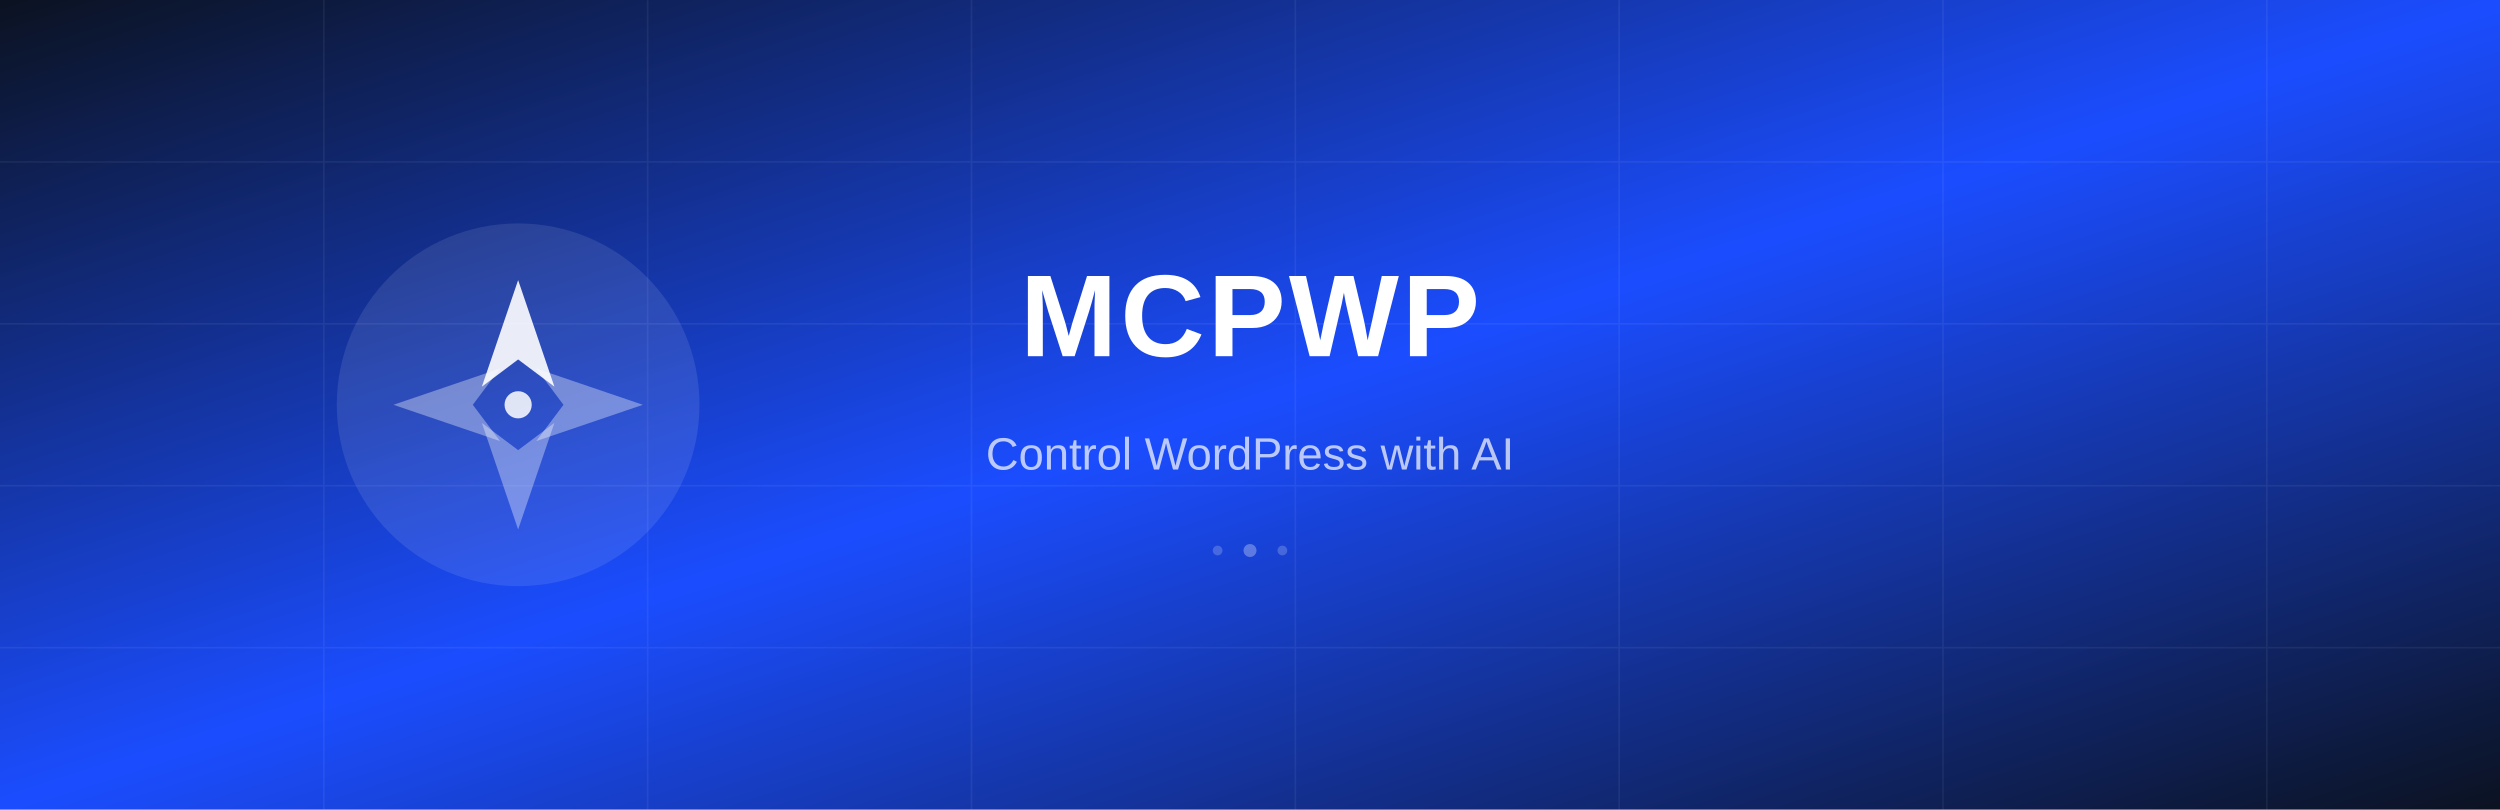
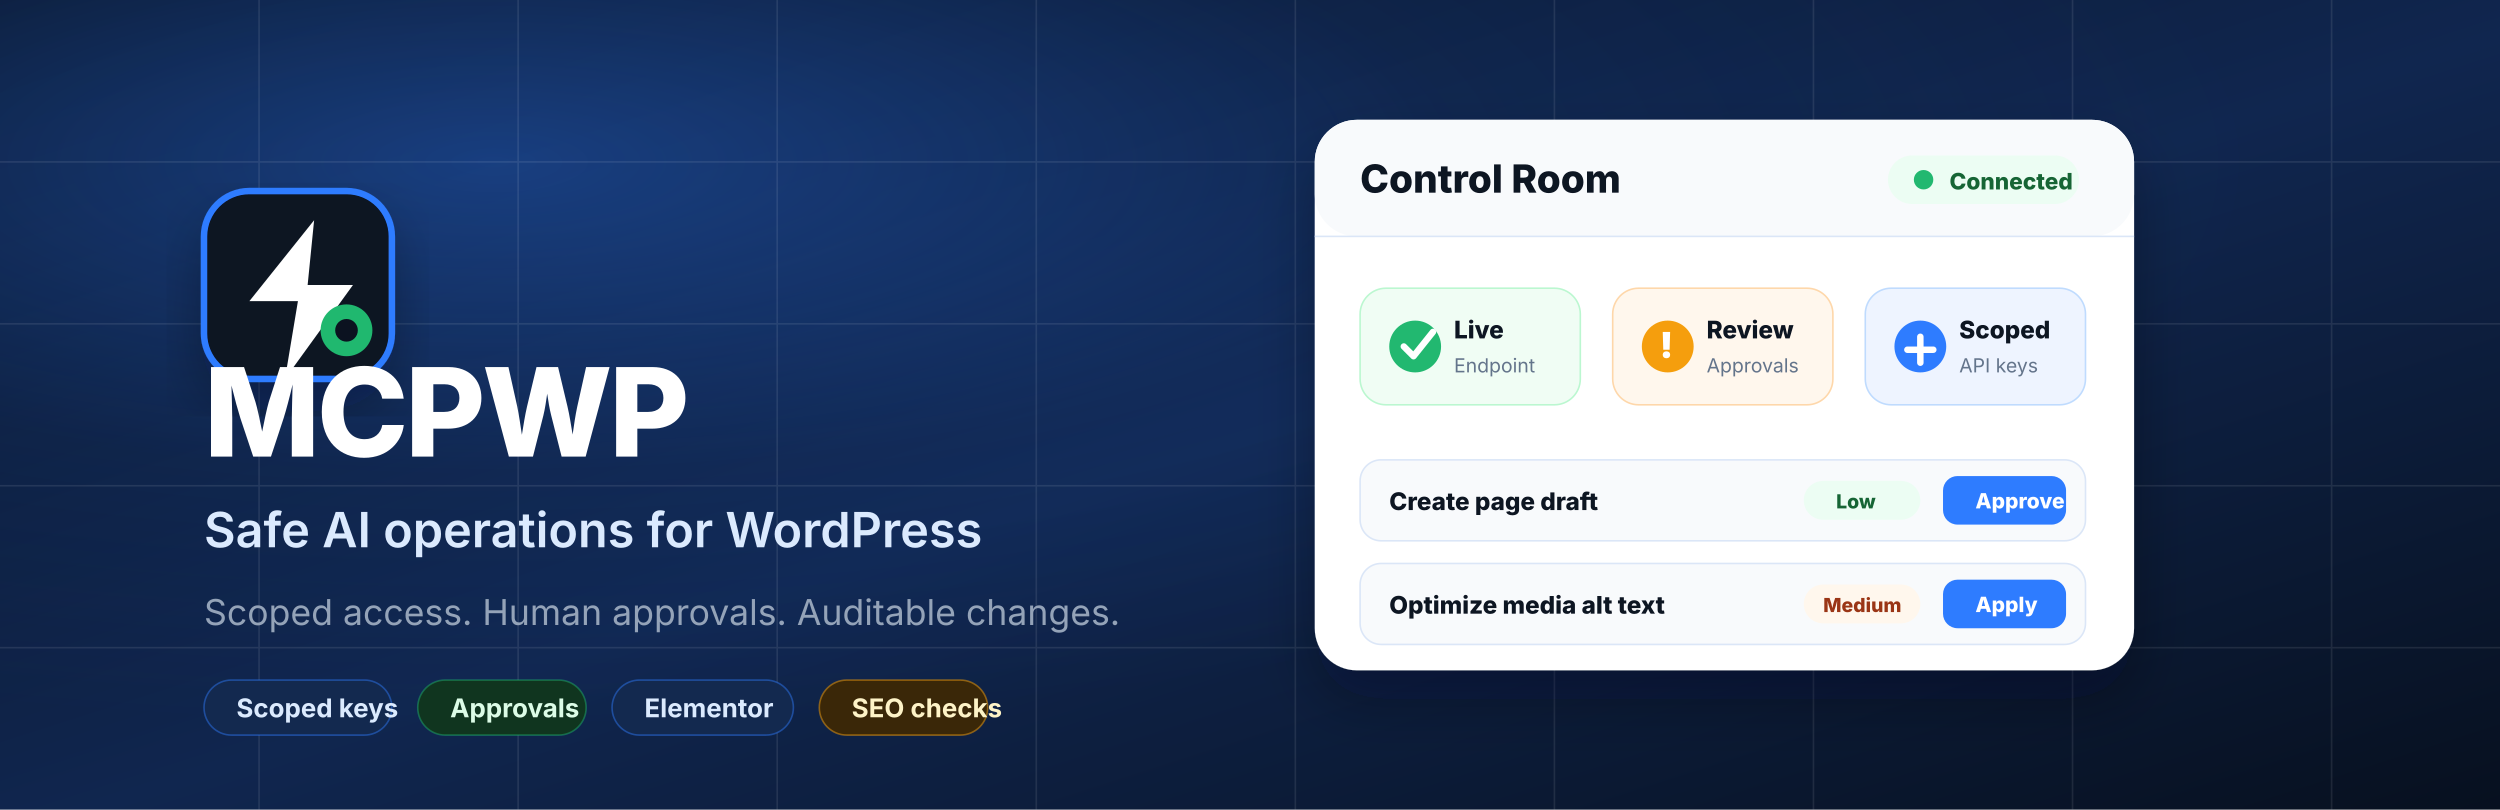
- <svg xmlns="http://www.w3.org/2000/svg" viewBox="0 0 1544 500" width="1544" height="500">
+ <svg xmlns="http://www.w3.org/2000/svg" viewBox="0 0 1544 500" width="1544" height="500" role="img" aria-labelledby="title desc">
  <defs>
-     <linearGradient id="bannerbg" x1="0%" y1="0%" x2="100%" y2="100%">
-       <stop offset="0%" style="stop-color:#0B1220;stop-opacity:1" />
-       <stop offset="50%" style="stop-color:#1B4DFF;stop-opacity:1" />
-       <stop offset="100%" style="stop-color:#0B1220;stop-opacity:1" />
+     <linearGradient id="bg" x1="0" y1="0" x2="1" y2="1">
+       <stop offset="0" stop-color="#07101f" />
+       <stop offset="0.52" stop-color="#10264f" />
+       <stop offset="1" stop-color="#07101f" />
    </linearGradient>
+     <radialGradient id="glow" cx="20%" cy="20%" r="70%">
+       <stop offset="0" stop-color="#2f7cff" stop-opacity="0.38" />
+       <stop offset="0.55" stop-color="#2f7cff" stop-opacity="0.08" />
+       <stop offset="1" stop-color="#2f7cff" stop-opacity="0" />
+     </radialGradient>
+     <filter id="shadow" x="-20%" y="-20%" width="140%" height="140%">
+       <feDropShadow dx="0" dy="18" stdDeviation="18" flood-color="#020617" flood-opacity="0.32" />
+     </filter>
  </defs>
-   <rect width="1544" height="500" fill="url(#bannerbg)" />
-   <g opacity="0.06" stroke="white" stroke-width="1">
-     <line x1="200" y1="0" x2="200" y2="500" />
-     <line x1="400" y1="0" x2="400" y2="500" />
-     <line x1="600" y1="0" x2="600" y2="500" />
-     <line x1="800" y1="0" x2="800" y2="500" />
-     <line x1="1000" y1="0" x2="1000" y2="500" />
-     <line x1="1200" y1="0" x2="1200" y2="500" />
-     <line x1="1400" y1="0" x2="1400" y2="500" />
-     <line x1="0" y1="100" x2="1544" y2="100" />
-     <line x1="0" y1="200" x2="1544" y2="200" />
-     <line x1="0" y1="300" x2="1544" y2="300" />
-     <line x1="0" y1="400" x2="1544" y2="400" />
+   <rect width="1544" height="500" fill="url(#bg)" />
+   <rect width="1544" height="500" fill="url(#glow)" />
+   <g opacity="0.09" stroke="#ffffff" stroke-width="1">
+     <path d="M0 100h1544M0 200h1544M0 300h1544M0 400h1544" />
+     <path d="M160 0v500M320 0v500M480 0v500M640 0v500M800 0v500M960 0v500M1120 0v500M1280 0v500M1440 0v500" />
  </g>
-   <g transform="translate(320,250) scale(1.4)">
-     <circle cx="0" cy="0" r="80" fill="white" opacity="0.1" />
-     <polygon points="0,-55 16,-8 0,-20 -16,-8" fill="white" opacity="0.9" />
-     <polygon points="0,55 16,8 0,20 -16,8" fill="white" opacity="0.35" />
-     <polygon points="55,0 8,16 20,0 8,-16" fill="white" opacity="0.35" />
-     <polygon points="-55,0 -8,16 -20,0 -8,-16" fill="white" opacity="0.35" />
-     <circle cx="0" cy="0" r="6" fill="white" opacity="0.85" />
+   <g transform="translate(126 118)">
+     <rect width="116" height="116" rx="28" fill="#0b1220" stroke="#2f7cff" stroke-width="4" filter="url(#shadow)" />
+     <path d="M68 18 28 68h30l-8 48 42-58H64l4-40Z" fill="#ffffff" />
+     <circle cx="88" cy="86" r="16" fill="#20b86f" />
+     <circle cx="88" cy="86" r="7" fill="#0b1220" />
  </g>
-   <text x="772" y="220" text-anchor="middle" font-family="Arial, Helvetica, sans-serif" font-weight="bold" font-size="72" fill="white" letter-spacing="2">MCPWP</text>
-   <text x="772" y="290" text-anchor="middle" font-family="Arial, Helvetica, sans-serif" font-weight="normal" font-size="28" fill="white" opacity="0.7">Control WordPress with AI</text>
-   <circle cx="772" cy="340" r="4" fill="white" opacity="0.3" />
-   <circle cx="752" cy="340" r="3" fill="white" opacity="0.2" />
-   <circle cx="792" cy="340" r="3" fill="white" opacity="0.2" />
+   <text x="126" y="282" fill="#ffffff" font-family="Inter, Avenir Next, Helvetica, Arial, sans-serif" font-size="76" font-weight="800" letter-spacing="-2">MCPWP</text>
+   <text x="126" y="338" fill="#dbeafe" font-family="Inter, Avenir Next, Helvetica, Arial, sans-serif" font-size="30" font-weight="600">Safe AI operations for WordPress</text>
+   <text x="126" y="386" fill="#94a3b8" font-family="Inter, Avenir Next, Helvetica, Arial, sans-serif" font-size="22">Scoped access. Human approvals. Auditable changes.</text>
+   <g transform="translate(126 420)" font-family="Inter, Avenir Next, Helvetica, Arial, sans-serif" font-size="16" font-weight="700">
+     <rect width="116" height="34" rx="17" fill="#13294f" stroke="#2f7cff" stroke-opacity="0.45" />
+     <text x="20" y="23" fill="#dbeafe">Scoped keys</text>
+     <g transform="translate(132 0)">
+       <rect width="104" height="34" rx="17" fill="#10351f" stroke="#20b86f" stroke-opacity="0.45" />
+       <text x="20" y="23" fill="#dcfce7">Approvals</text>
+     </g>
+     <g transform="translate(252 0)">
+       <rect width="112" height="34" rx="17" fill="#13294f" stroke="#2f7cff" stroke-opacity="0.45" />
+       <text x="20" y="23" fill="#dbeafe">Elementor</text>
+     </g>
+     <g transform="translate(380 0)">
+       <rect width="104" height="34" rx="17" fill="#3a2708" stroke="#f59e0b" stroke-opacity="0.5" />
+       <text x="20" y="23" fill="#fef3c7">SEO checks</text>
+     </g>
+   </g>
+   <g transform="translate(812 74)" filter="url(#shadow)">
+     <rect width="506" height="340" rx="26" fill="#ffffff" />
+     <rect x="0" y="0" width="506" height="72" rx="26" fill="#f8fafc" />
+     <path d="M0 72h506" stroke="#dbe6f7" />
+     <text x="28" y="45" fill="#0b1220" font-family="Inter, Avenir Next, Helvetica, Arial, sans-serif" font-size="24" font-weight="800">Control Room</text>
+     <rect x="354" y="22" width="118" height="30" rx="15" fill="#ecfdf3" />
+     <circle cx="376" cy="37" r="6" fill="#20b86f" />
+     <text x="392" y="43" fill="#166534" font-family="Inter, Avenir Next, Helvetica, Arial, sans-serif" font-size="14" font-weight="800">Connected</text>
+     <g transform="translate(28 104)">
+       <rect width="136" height="72" rx="16" fill="#f0fdf4" stroke="#bbf7d0" />
+       <circle cx="34" cy="36" r="16" fill="#20b86f" />
+       <path d="m27 36 6 6 12-15" fill="none" stroke="#fff" stroke-width="4" stroke-linecap="round" stroke-linejoin="round" />
+       <text x="58" y="31" fill="#0b1220" font-family="Inter, Avenir Next, Helvetica, Arial, sans-serif" font-size="15" font-weight="800">Live</text>
+       <text x="58" y="52" fill="#64748b" font-family="Inter, Avenir Next, Helvetica, Arial, sans-serif" font-size="12">Endpoint</text>
+     </g>
+     <g transform="translate(184 104)">
+       <rect width="136" height="72" rx="16" fill="#fff7ed" stroke="#fed7aa" />
+       <circle cx="34" cy="36" r="16" fill="#f59e0b" />
+       <text x="29" y="43" fill="#fff" font-family="Inter, Avenir Next, Helvetica, Arial, sans-serif" font-size="22" font-weight="900">!</text>
+       <text x="58" y="31" fill="#0b1220" font-family="Inter, Avenir Next, Helvetica, Arial, sans-serif" font-size="15" font-weight="800">Review</text>
+       <text x="58" y="52" fill="#64748b" font-family="Inter, Avenir Next, Helvetica, Arial, sans-serif" font-size="12">Approvals</text>
+     </g>
+     <g transform="translate(340 104)">
+       <rect width="136" height="72" rx="16" fill="#eef4ff" stroke="#bfdbfe" />
+       <circle cx="34" cy="36" r="16" fill="#2f7cff" />
+       <path d="M26 38h16M34 30v16" stroke="#fff" stroke-width="4" stroke-linecap="round" />
+       <text x="58" y="31" fill="#0b1220" font-family="Inter, Avenir Next, Helvetica, Arial, sans-serif" font-size="15" font-weight="800">Scoped</text>
+       <text x="58" y="52" fill="#64748b" font-family="Inter, Avenir Next, Helvetica, Arial, sans-serif" font-size="12">API keys</text>
+     </g>
+     <g transform="translate(28 210)" font-family="Inter, Avenir Next, Helvetica, Arial, sans-serif">
+       <rect width="448" height="50" rx="13" fill="#f8fafc" stroke="#dbe6f7" />
+       <text x="18" y="31" fill="#0b1220" font-size="15" font-weight="800">Create page draft</text>
+       <rect x="274" y="13" width="72" height="24" rx="12" fill="#ecfdf3" />
+       <text x="294" y="30" fill="#166534" font-size="12" font-weight="800">Low</text>
+       <rect x="360" y="10" width="76" height="30" rx="9" fill="#2f7cff" />
+       <text x="380" y="30" fill="#fff" font-size="13" font-weight="800">Approve</text>
+     </g>
+     <g transform="translate(28 274)" font-family="Inter, Avenir Next, Helvetica, Arial, sans-serif">
+       <rect width="448" height="50" rx="13" fill="#f8fafc" stroke="#dbe6f7" />
+       <text x="18" y="31" fill="#0b1220" font-size="15" font-weight="800">Optimize media alt text</text>
+       <rect x="274" y="13" width="72" height="24" rx="12" fill="#fff7ed" />
+       <text x="286" y="30" fill="#9a3412" font-size="12" font-weight="800">Medium</text>
+       <rect x="360" y="10" width="76" height="30" rx="9" fill="#2f7cff" />
+       <text x="380" y="30" fill="#fff" font-size="13" font-weight="800">Apply</text>
+     </g>
+   </g>
</svg>
